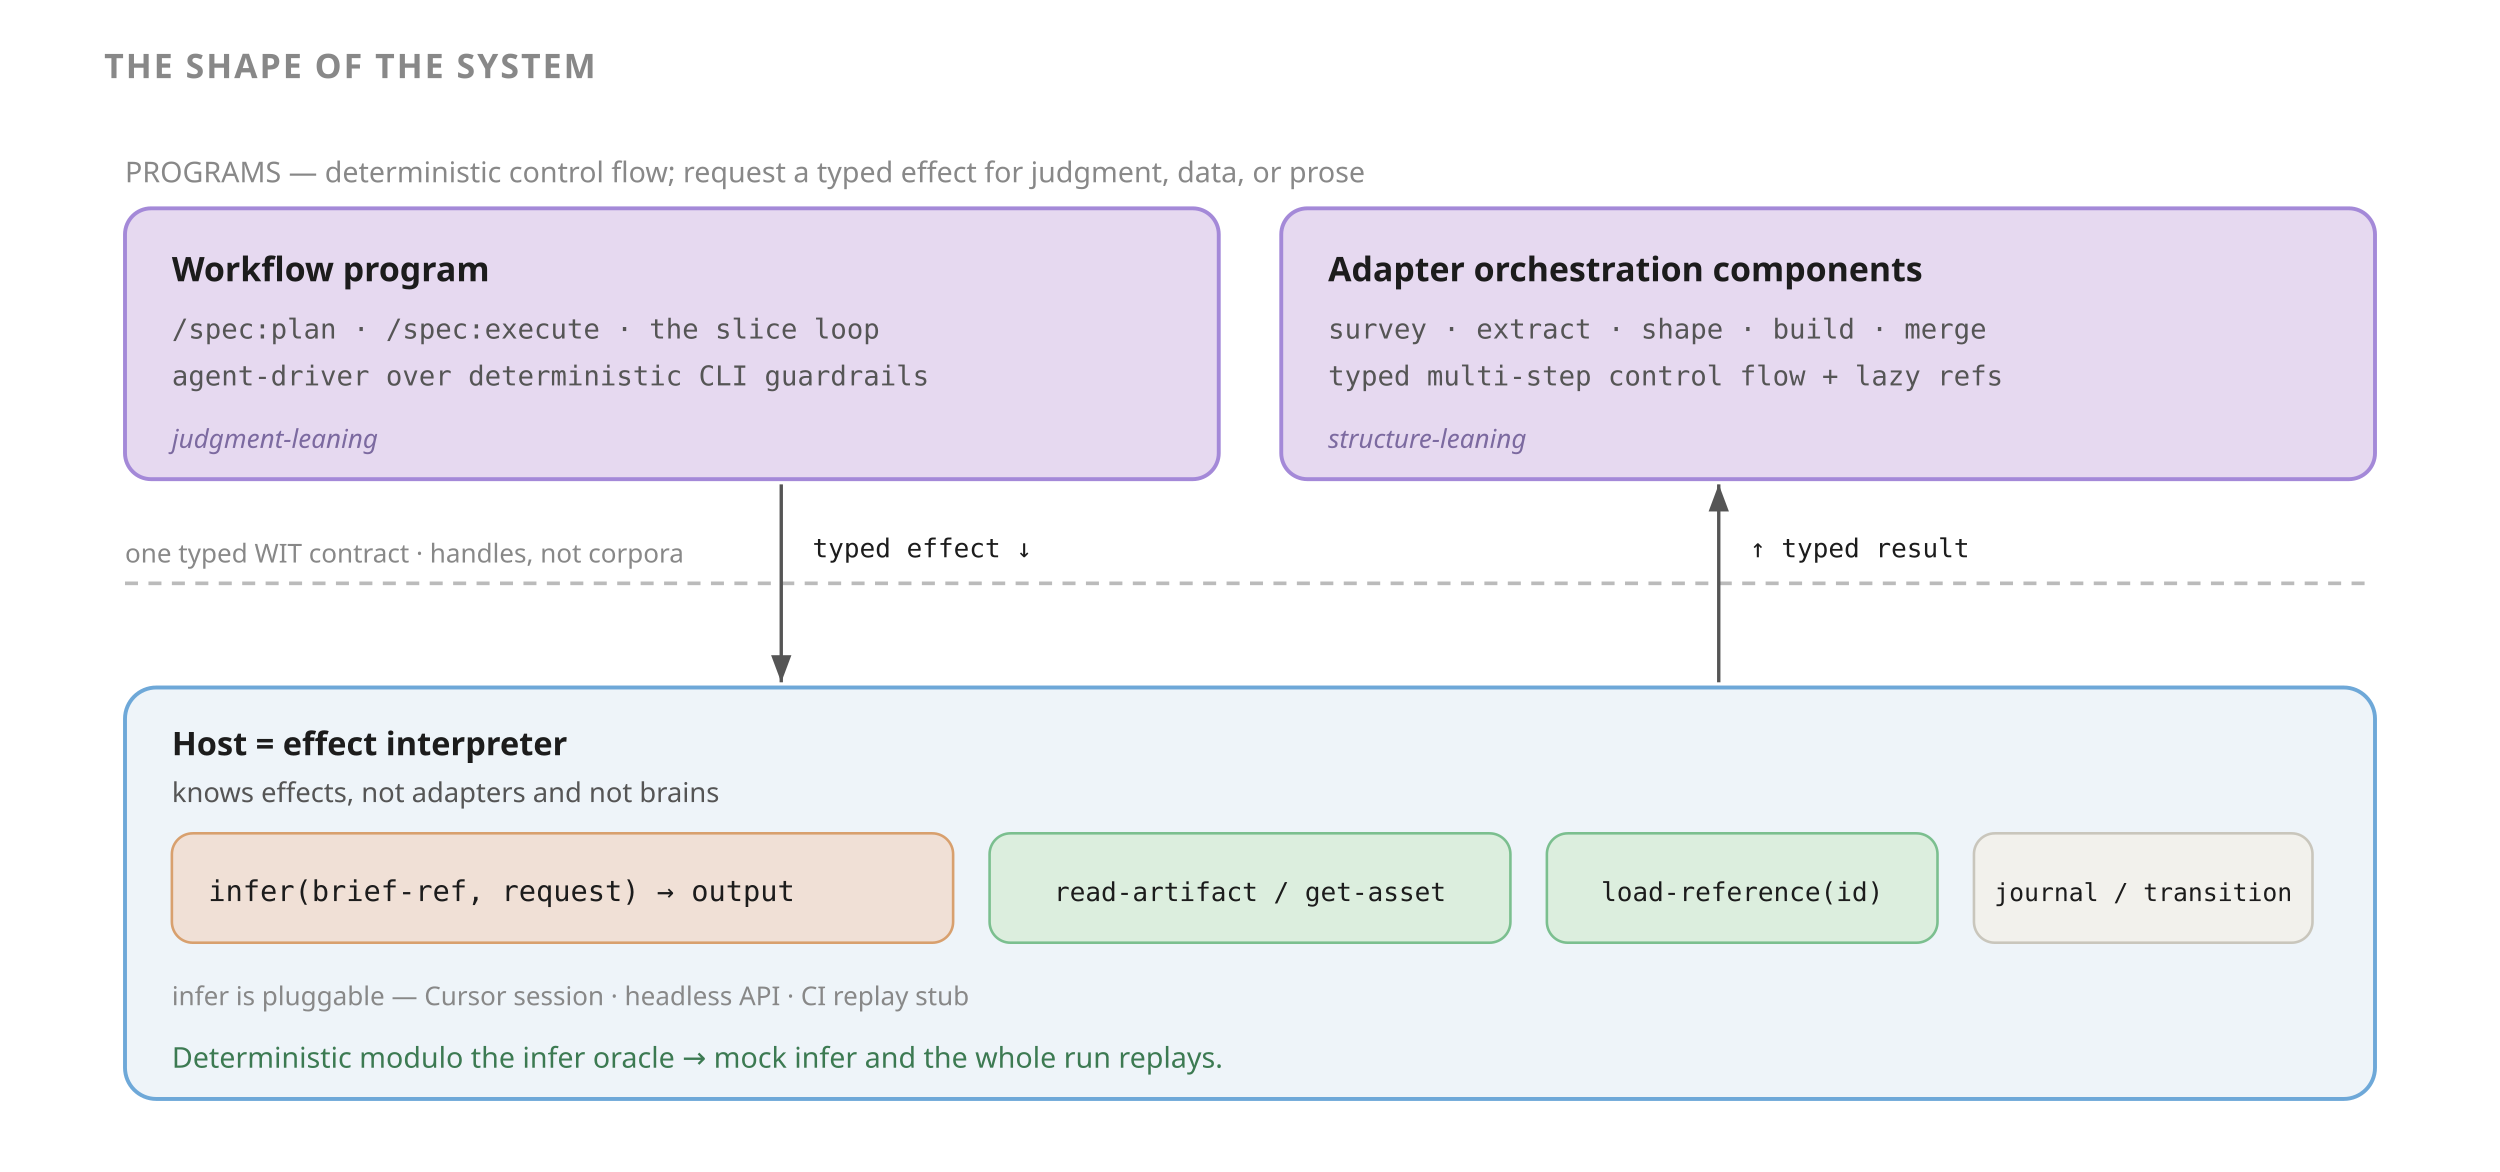
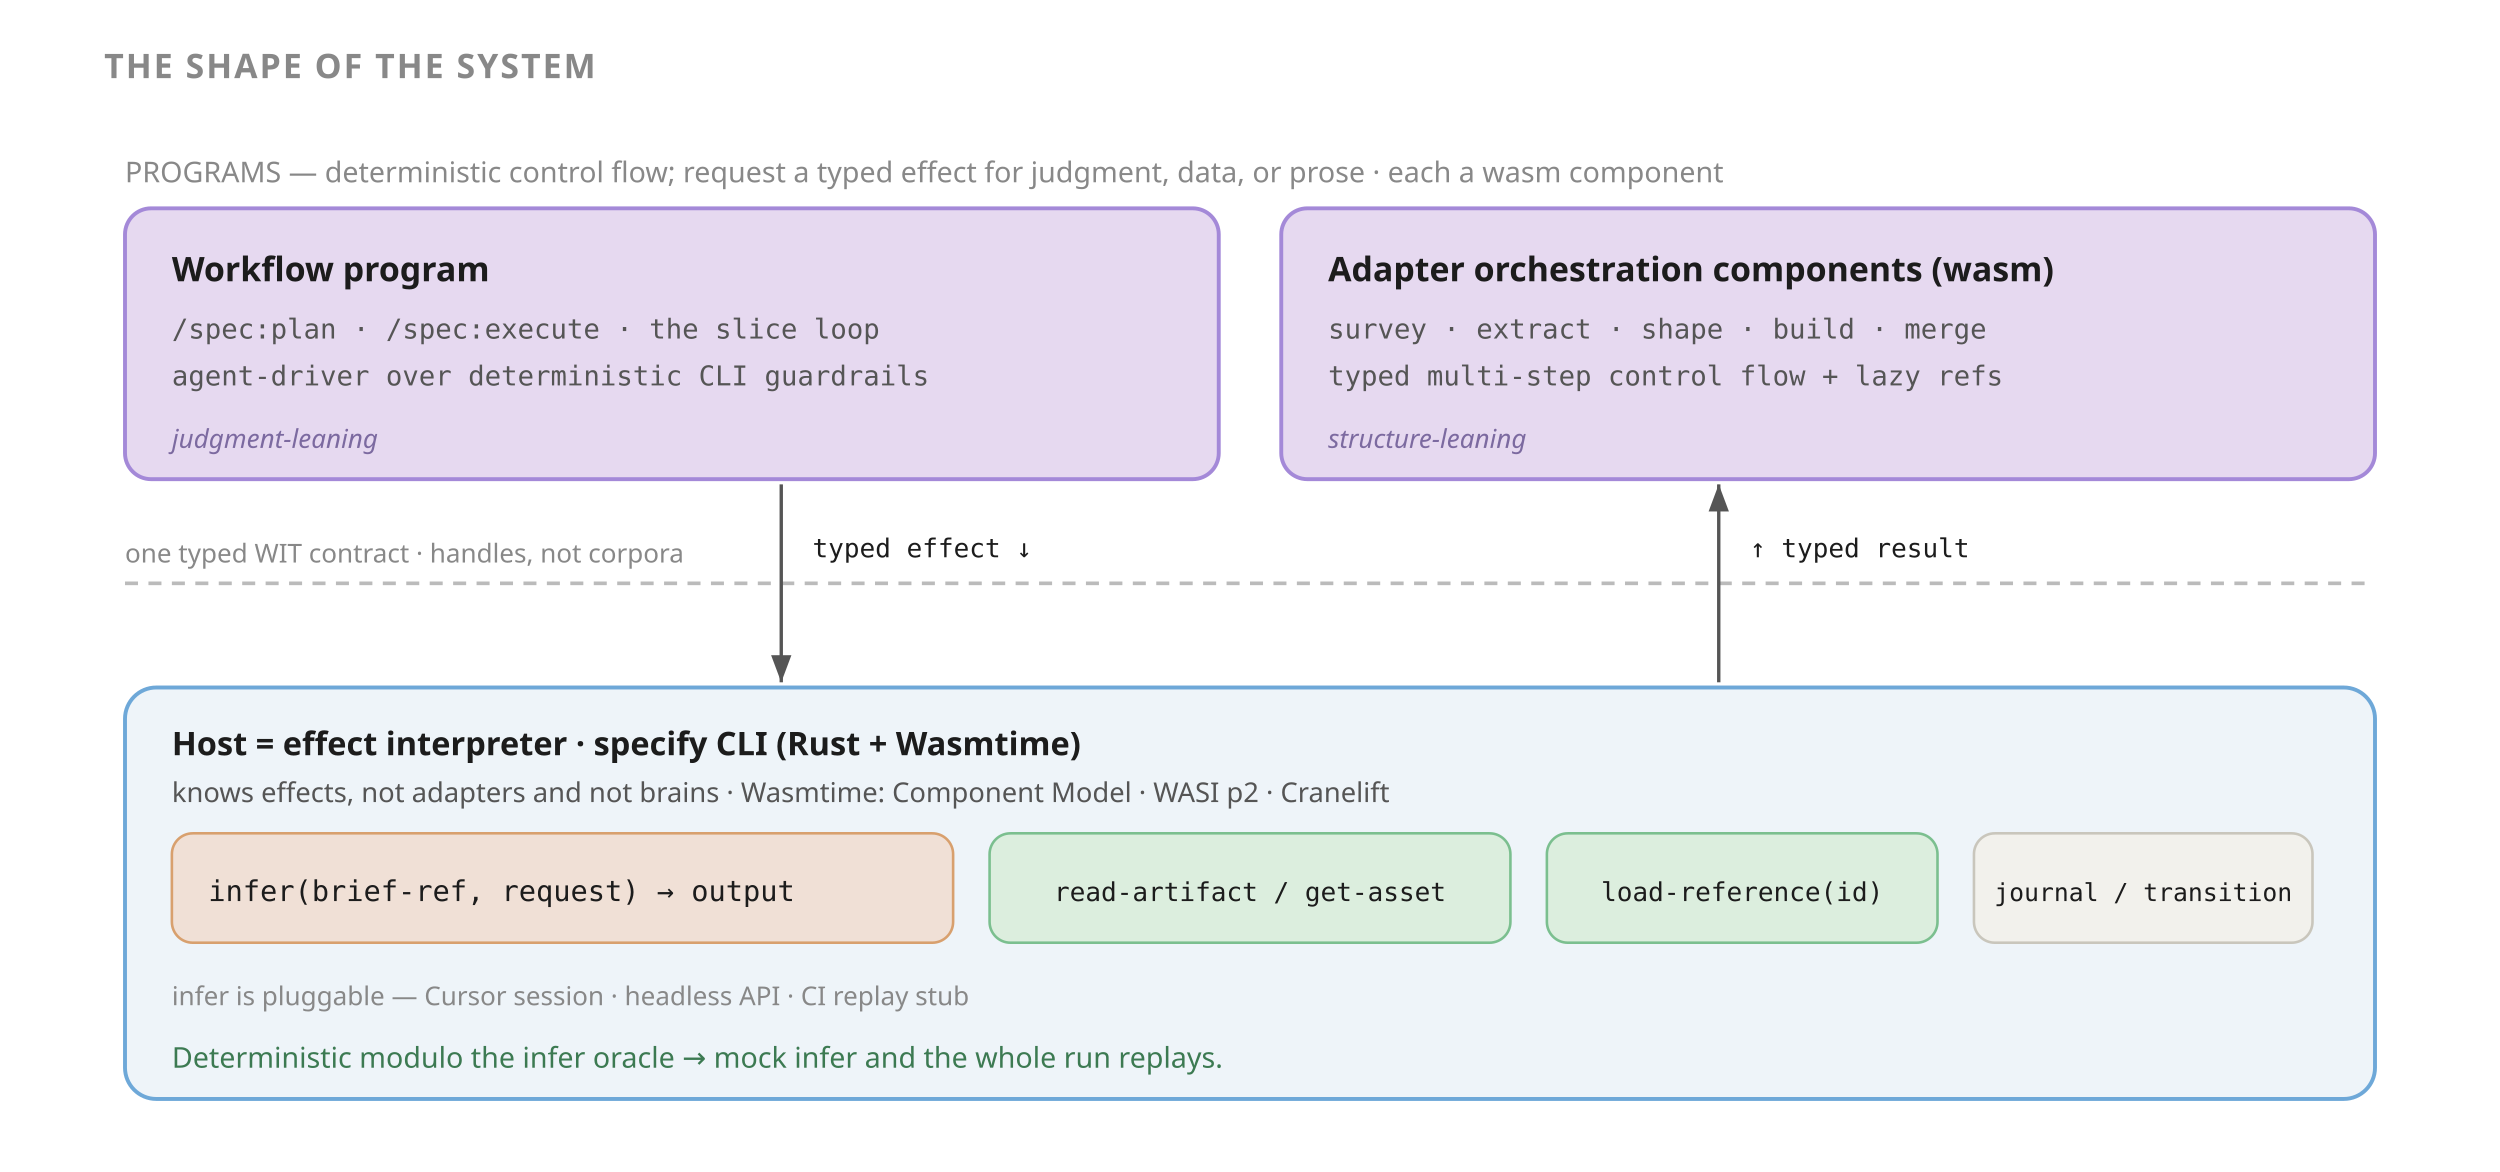
- <svg xmlns="http://www.w3.org/2000/svg" viewBox="0 0 960 450" role="img" aria-label="The shape of the system: workflow and adapter programs sit on top, request typed effects across one typed WIT contract, and are satisfied by the host acting as an effect interpreter">
+ <svg xmlns="http://www.w3.org/2000/svg" viewBox="0 0 960 450" role="img" aria-label="The shape of the system: workflow and adapter programs sit on top, request typed effects across one typed WIT contract, and are satisfied by the host (the specify CLI, a Rust binary embedding Wasmtime) acting as an effect interpreter">
  <defs>
    <marker id="ss-arr" markerWidth="10" markerHeight="10" refX="8" refY="3" orient="auto">
      <path d="M0,0 L0,6 L8,3 z" fill="#555" />
    </marker>
  </defs>
  <text x="40" y="30" font-family="ui-sans-serif, system-ui, sans-serif" font-size="13" font-weight="700" fill="#888" letter-spacing="0.06em">THE SHAPE OF THE SYSTEM</text>
-   <text x="48" y="70" font-family="ui-sans-serif, system-ui, sans-serif" font-size="11" fill="#888">PROGRAMS — deterministic control flow; request a typed effect for judgment, data, or prose</text>
+   <text x="48" y="70" font-family="ui-sans-serif, system-ui, sans-serif" font-size="11" fill="#888">PROGRAMS — deterministic control flow; request a typed effect for judgment, data, or prose · each a wasm component</text>
  <rect x="48" y="80" width="420" height="104" rx="10" fill="#e6d9f0" stroke="#a489d8" stroke-width="1.5" />
  <text x="66" y="108" font-family="ui-sans-serif, system-ui, sans-serif" font-size="13" font-weight="600" fill="#1c1c1c">Workflow program</text>
  <text x="66" y="130" font-family="ui-monospace, monospace" font-size="10.5" fill="#555">/spec:plan · /spec:execute · the slice loop</text>
  <text x="66" y="148" font-family="ui-monospace, monospace" font-size="10.5" fill="#555">agent-driver over deterministic CLI guardrails</text>
  <text x="66" y="172" font-family="ui-sans-serif, system-ui, sans-serif" font-size="10" font-style="italic" fill="#7c6aa0">judgment-leaning</text>
  <rect x="492" y="80" width="420" height="104" rx="10" fill="#e6d9f0" stroke="#a489d8" stroke-width="1.5" />
-   <text x="510" y="108" font-family="ui-sans-serif, system-ui, sans-serif" font-size="13" font-weight="600" fill="#1c1c1c">Adapter orchestration components</text>
+   <text x="510" y="108" font-family="ui-sans-serif, system-ui, sans-serif" font-size="13" font-weight="600" fill="#1c1c1c">Adapter orchestration components (wasm)</text>
  <text x="510" y="130" font-family="ui-monospace, monospace" font-size="10.5" fill="#555">survey · extract · shape · build · merge</text>
  <text x="510" y="148" font-family="ui-monospace, monospace" font-size="10.5" fill="#555">typed multi-step control flow + lazy refs</text>
  <text x="510" y="172" font-family="ui-sans-serif, system-ui, sans-serif" font-size="10" font-style="italic" fill="#7c6aa0">structure-leaning</text>
  <line x1="48" y1="224" x2="912" y2="224" stroke="#bbb" stroke-width="1.4" stroke-dasharray="5 4" />
  <text x="48" y="216" font-family="ui-sans-serif, system-ui, sans-serif" font-size="10" fill="#888">one typed WIT contract · handles, not corpora</text>
  <path d="M300 186 L300 262" stroke="#555" stroke-width="1.3" fill="none" marker-end="url(#ss-arr)" />
  <text x="312" y="214" font-family="ui-monospace, monospace" font-size="10" fill="#1c1c1c">typed effect ↓</text>
  <path d="M660 262 L660 186" stroke="#555" stroke-width="1.3" fill="none" marker-end="url(#ss-arr)" />
  <text x="672" y="214" font-family="ui-monospace, monospace" font-size="10" fill="#1c1c1c">↑ typed result</text>
  <rect x="48" y="264" width="864" height="158" rx="12" fill="#eef4f9" stroke="#6ea8d8" stroke-width="1.5" />
-   <text x="66" y="290" font-family="ui-sans-serif, system-ui, sans-serif" font-size="12.5" font-weight="700" fill="#1c1c1c">Host = effect interpreter</text>
-   <text x="66" y="308" font-family="ui-sans-serif, system-ui, sans-serif" font-size="10.5" fill="#555">knows effects, not adapters and not brains</text>
+   <text x="66" y="290" font-family="ui-sans-serif, system-ui, sans-serif" font-size="12.5" font-weight="700" fill="#1c1c1c">Host = effect interpreter  ·  specify CLI (Rust + Wasmtime)</text>
+   <text x="66" y="308" font-family="ui-sans-serif, system-ui, sans-serif" font-size="10.5" fill="#555">knows effects, not adapters and not brains  ·  Wasmtime: Component Model · WASI p2 · Cranelift</text>
  <rect x="66" y="320" width="300" height="42" rx="8" fill="#f0e0d6" stroke="#d8a06e" />
  <text x="80" y="346" font-family="ui-monospace, monospace" font-size="11" fill="#1c1c1c">infer(brief-ref, request) → output</text>
  <rect x="380" y="320" width="200" height="42" rx="8" fill="#dceede" stroke="#7bbf8f" />
  <text x="480" y="346" text-anchor="middle" font-family="ui-monospace, monospace" font-size="10" fill="#1c1c1c">read-artifact / get-asset</text>
  <rect x="594" y="320" width="150" height="42" rx="8" fill="#dceede" stroke="#7bbf8f" />
  <text x="669" y="346" text-anchor="middle" font-family="ui-monospace, monospace" font-size="10" fill="#1c1c1c">load-reference(id)</text>
  <rect x="758" y="320" width="130" height="42" rx="8" fill="#f2f1ec" stroke="#c9c6bc" />
  <text x="823" y="346" text-anchor="middle" font-family="ui-monospace, monospace" font-size="9.5" fill="#1c1c1c">journal / transition</text>
  <text x="66" y="386" font-family="ui-sans-serif, system-ui, sans-serif" font-size="10" fill="#888">infer is pluggable — Cursor session · headless API · CI replay stub</text>
  <text x="66" y="410" font-family="ui-sans-serif, system-ui, sans-serif" font-size="11" fill="#3c7a52">Deterministic modulo the infer oracle → mock infer and the whole run replays.</text>
</svg>
